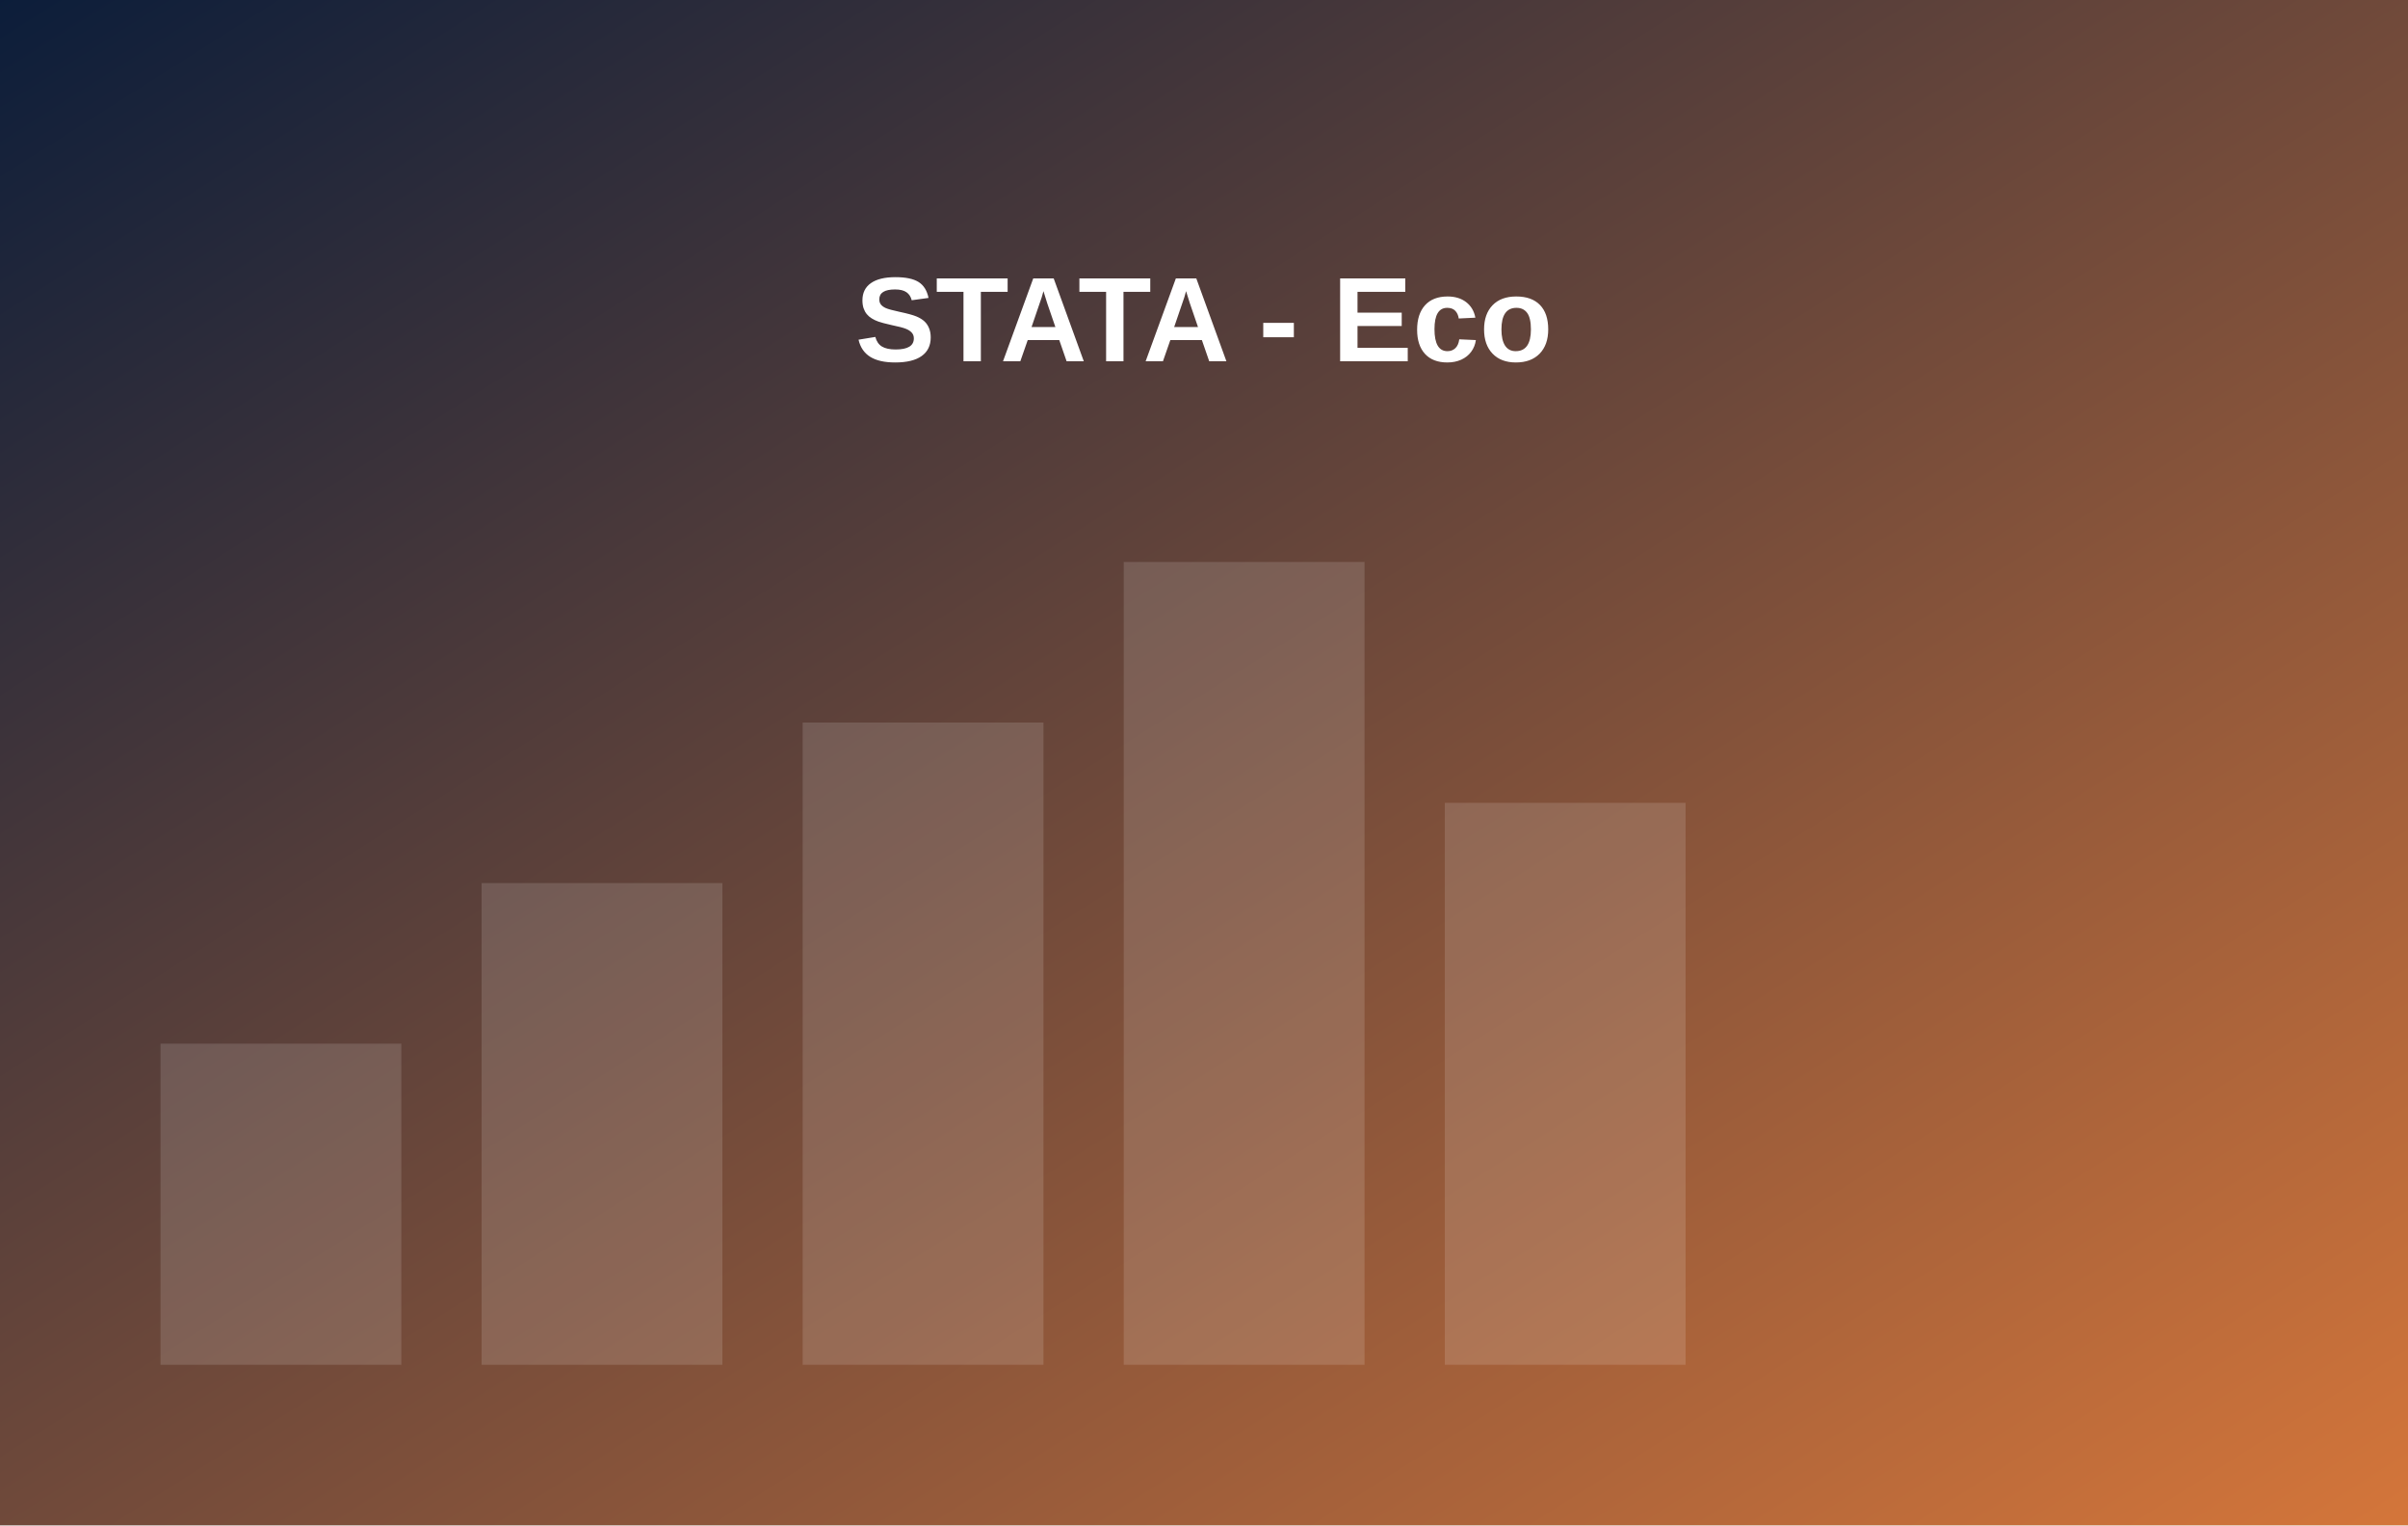
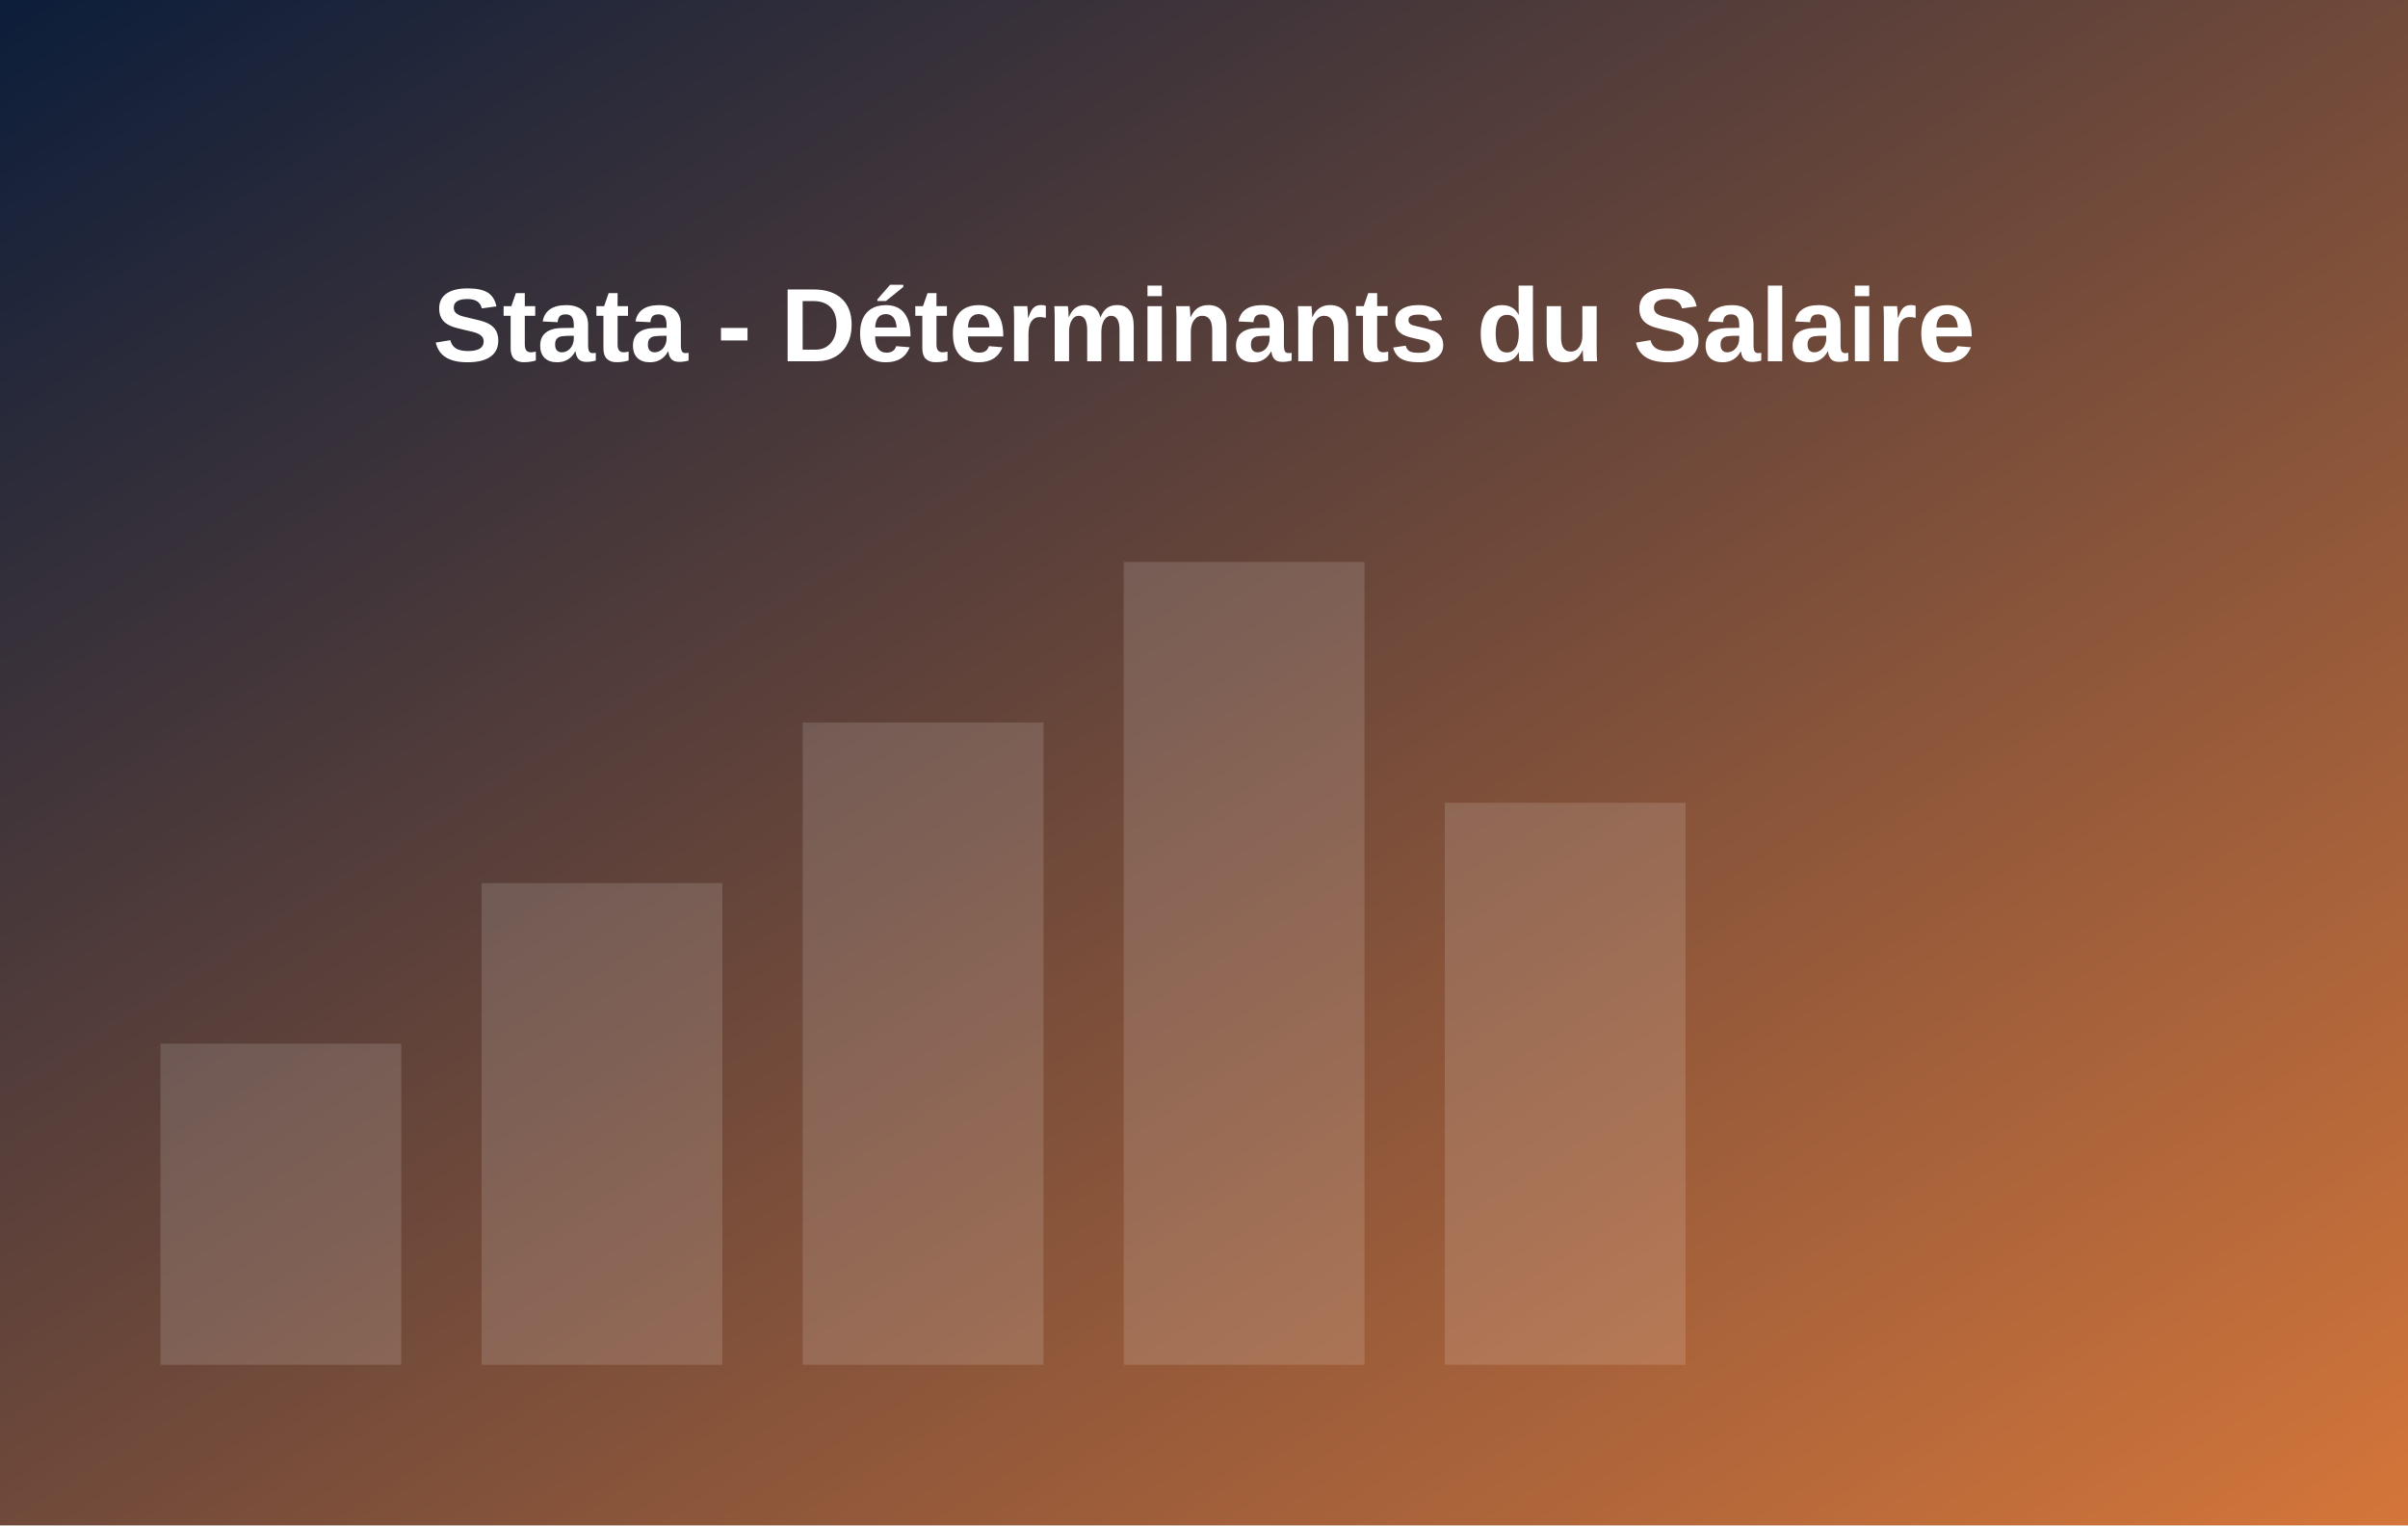
- <svg xmlns="http://www.w3.org/2000/svg" viewBox="0 0 600 380" role="img" aria-label="STATA - Eco">
+ <svg xmlns="http://www.w3.org/2000/svg" viewBox="0 0 600 380" role="img" aria-label="Stata - Salaire">
  <defs>
    <linearGradient id="g" x1="0" y1="0" x2="1" y2="1">
      <stop offset="0%" stop-color="#0B1D3A" />
      <stop offset="100%" stop-color="#D5763A" />
    </linearGradient>
  </defs>
  <rect width="600" height="380" fill="url(#g)" />
  <g fill="#ffffff" fill-opacity="0.14">
    <rect x="40" y="260" width="60" height="80" />
    <rect x="120" y="220" width="60" height="120" />
    <rect x="200" y="180" width="60" height="160" />
    <rect x="280" y="140" width="60" height="200" />
    <rect x="360" y="200" width="60" height="140" />
  </g>
-   <text x="300" y="90" font-family="Poppins, Arial, sans-serif" font-size="30" font-weight="700" fill="#ffffff" text-anchor="middle">STATA - Eco</text>
+   <text x="300" y="90" font-family="Poppins, Arial, sans-serif" font-size="26" font-weight="700" fill="#ffffff" text-anchor="middle">Stata - Déterminants du Salaire</text>
</svg>
